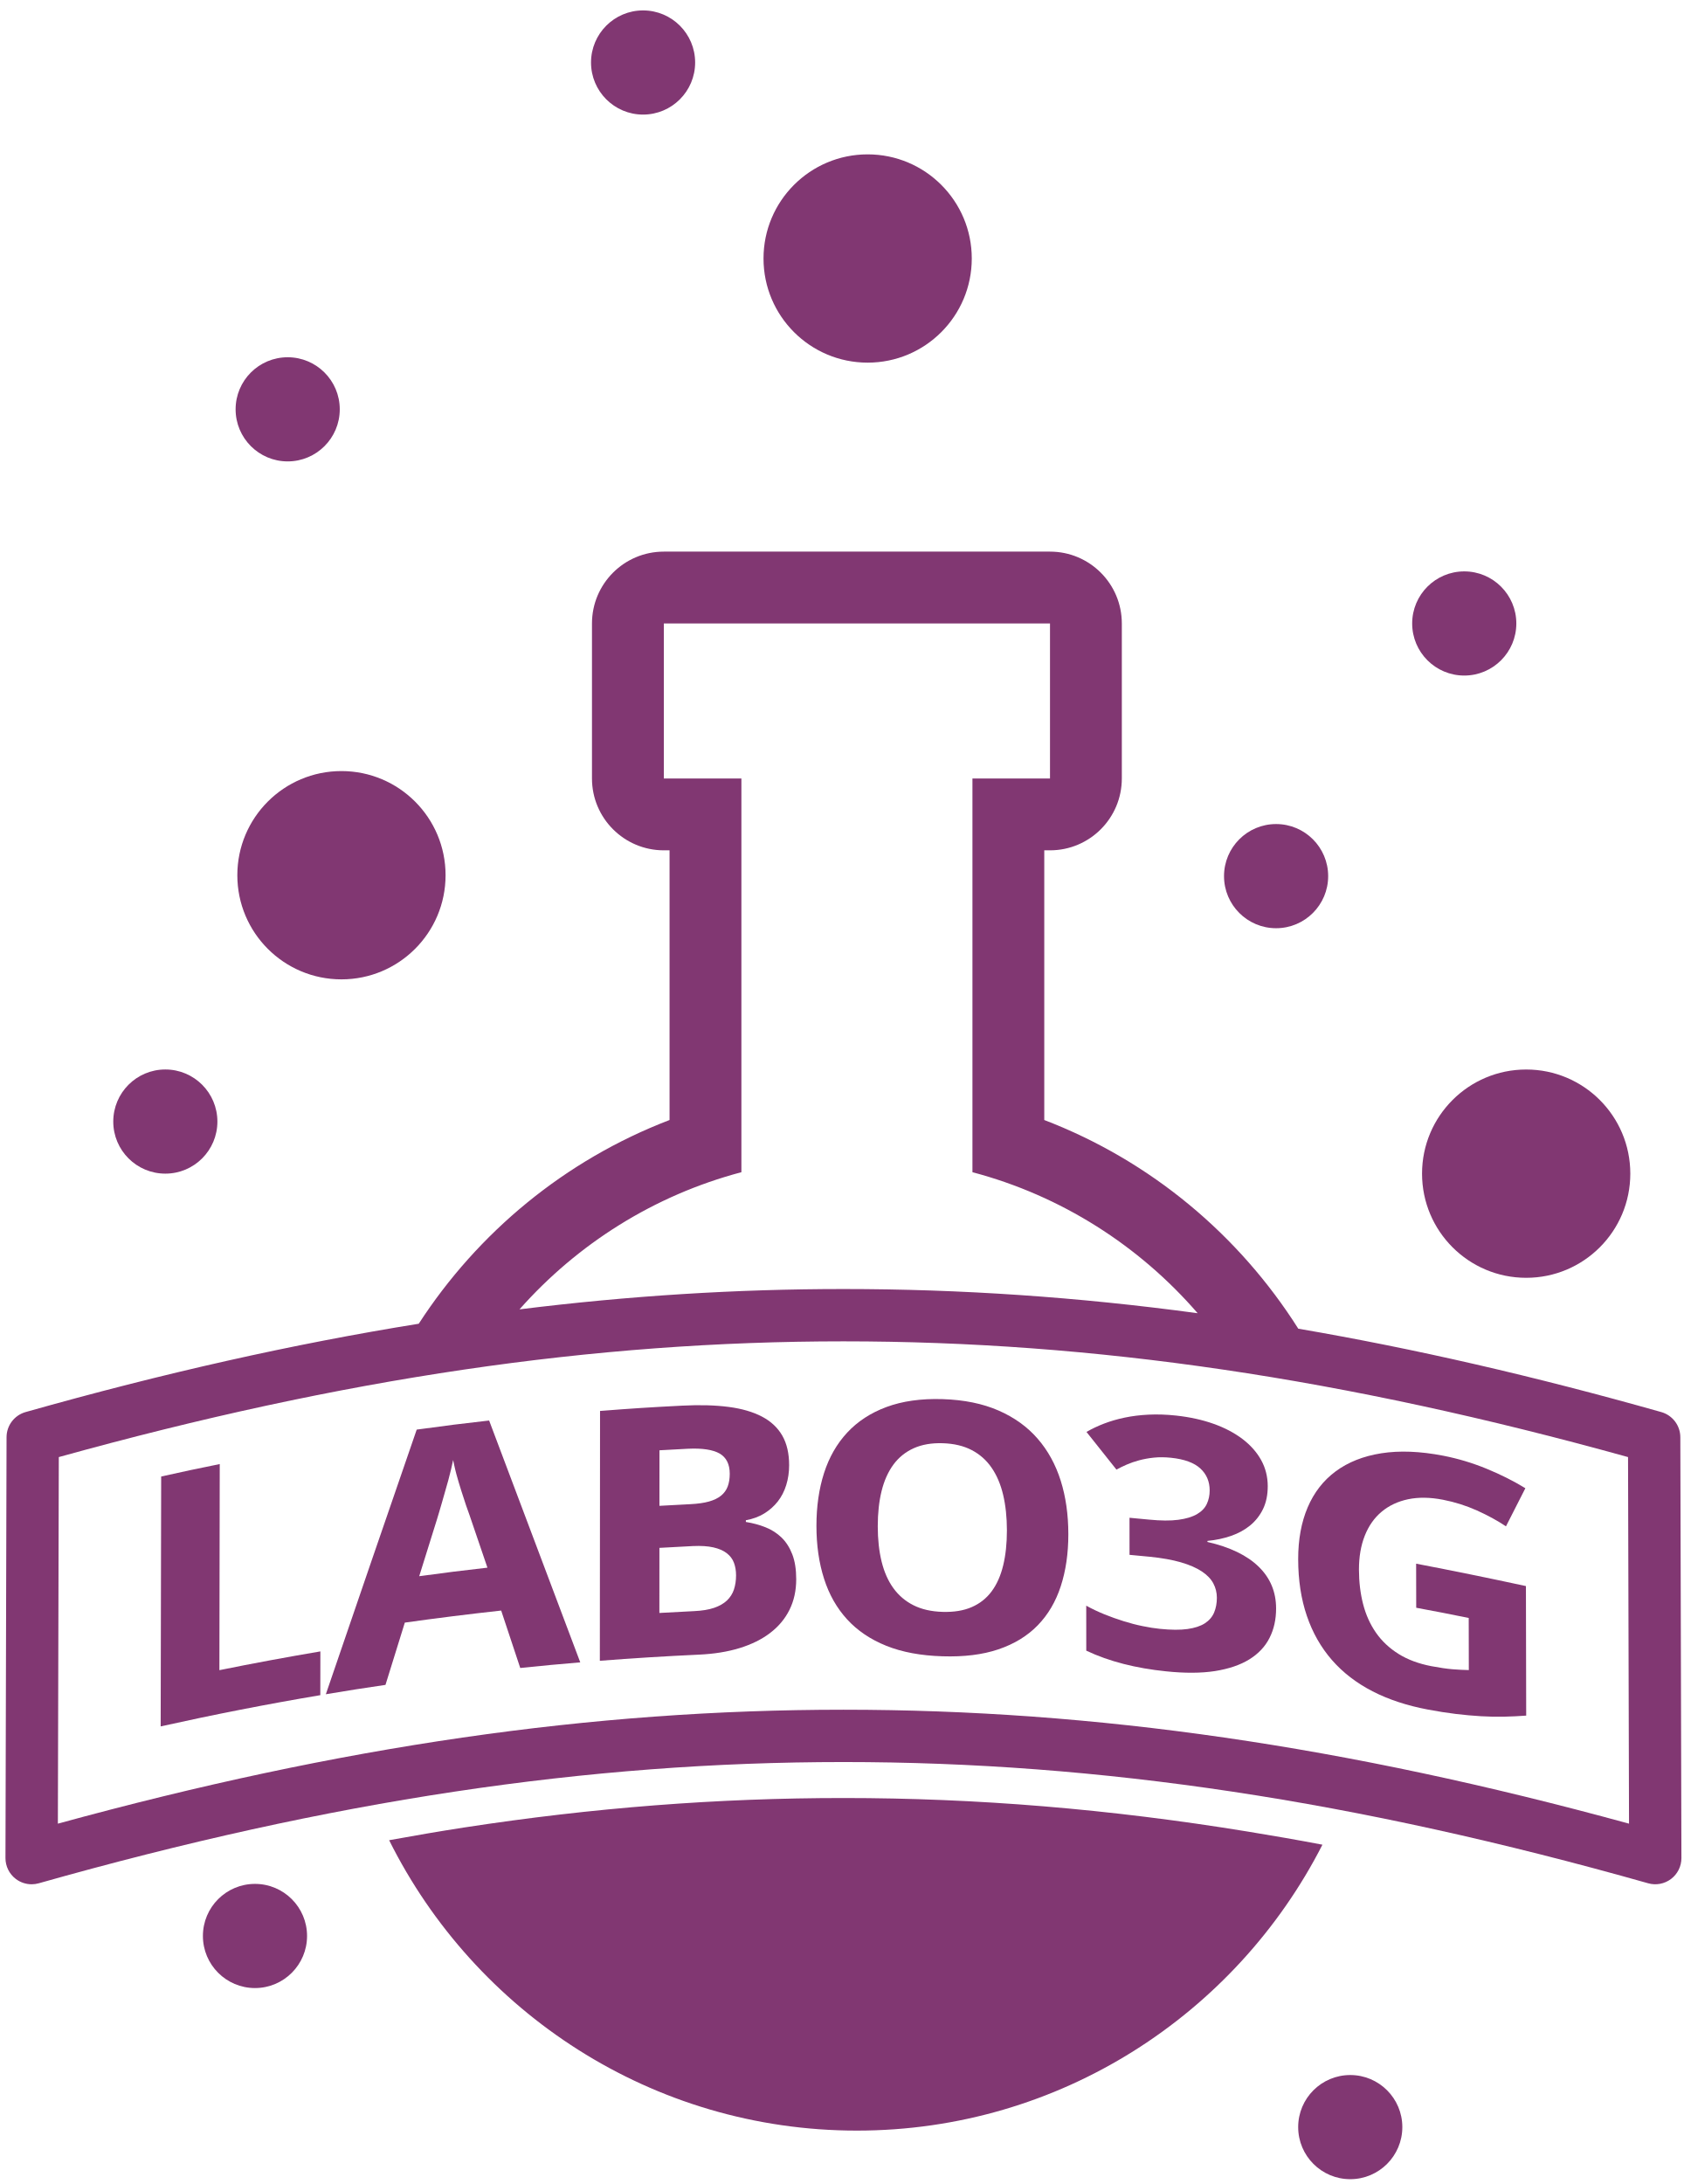
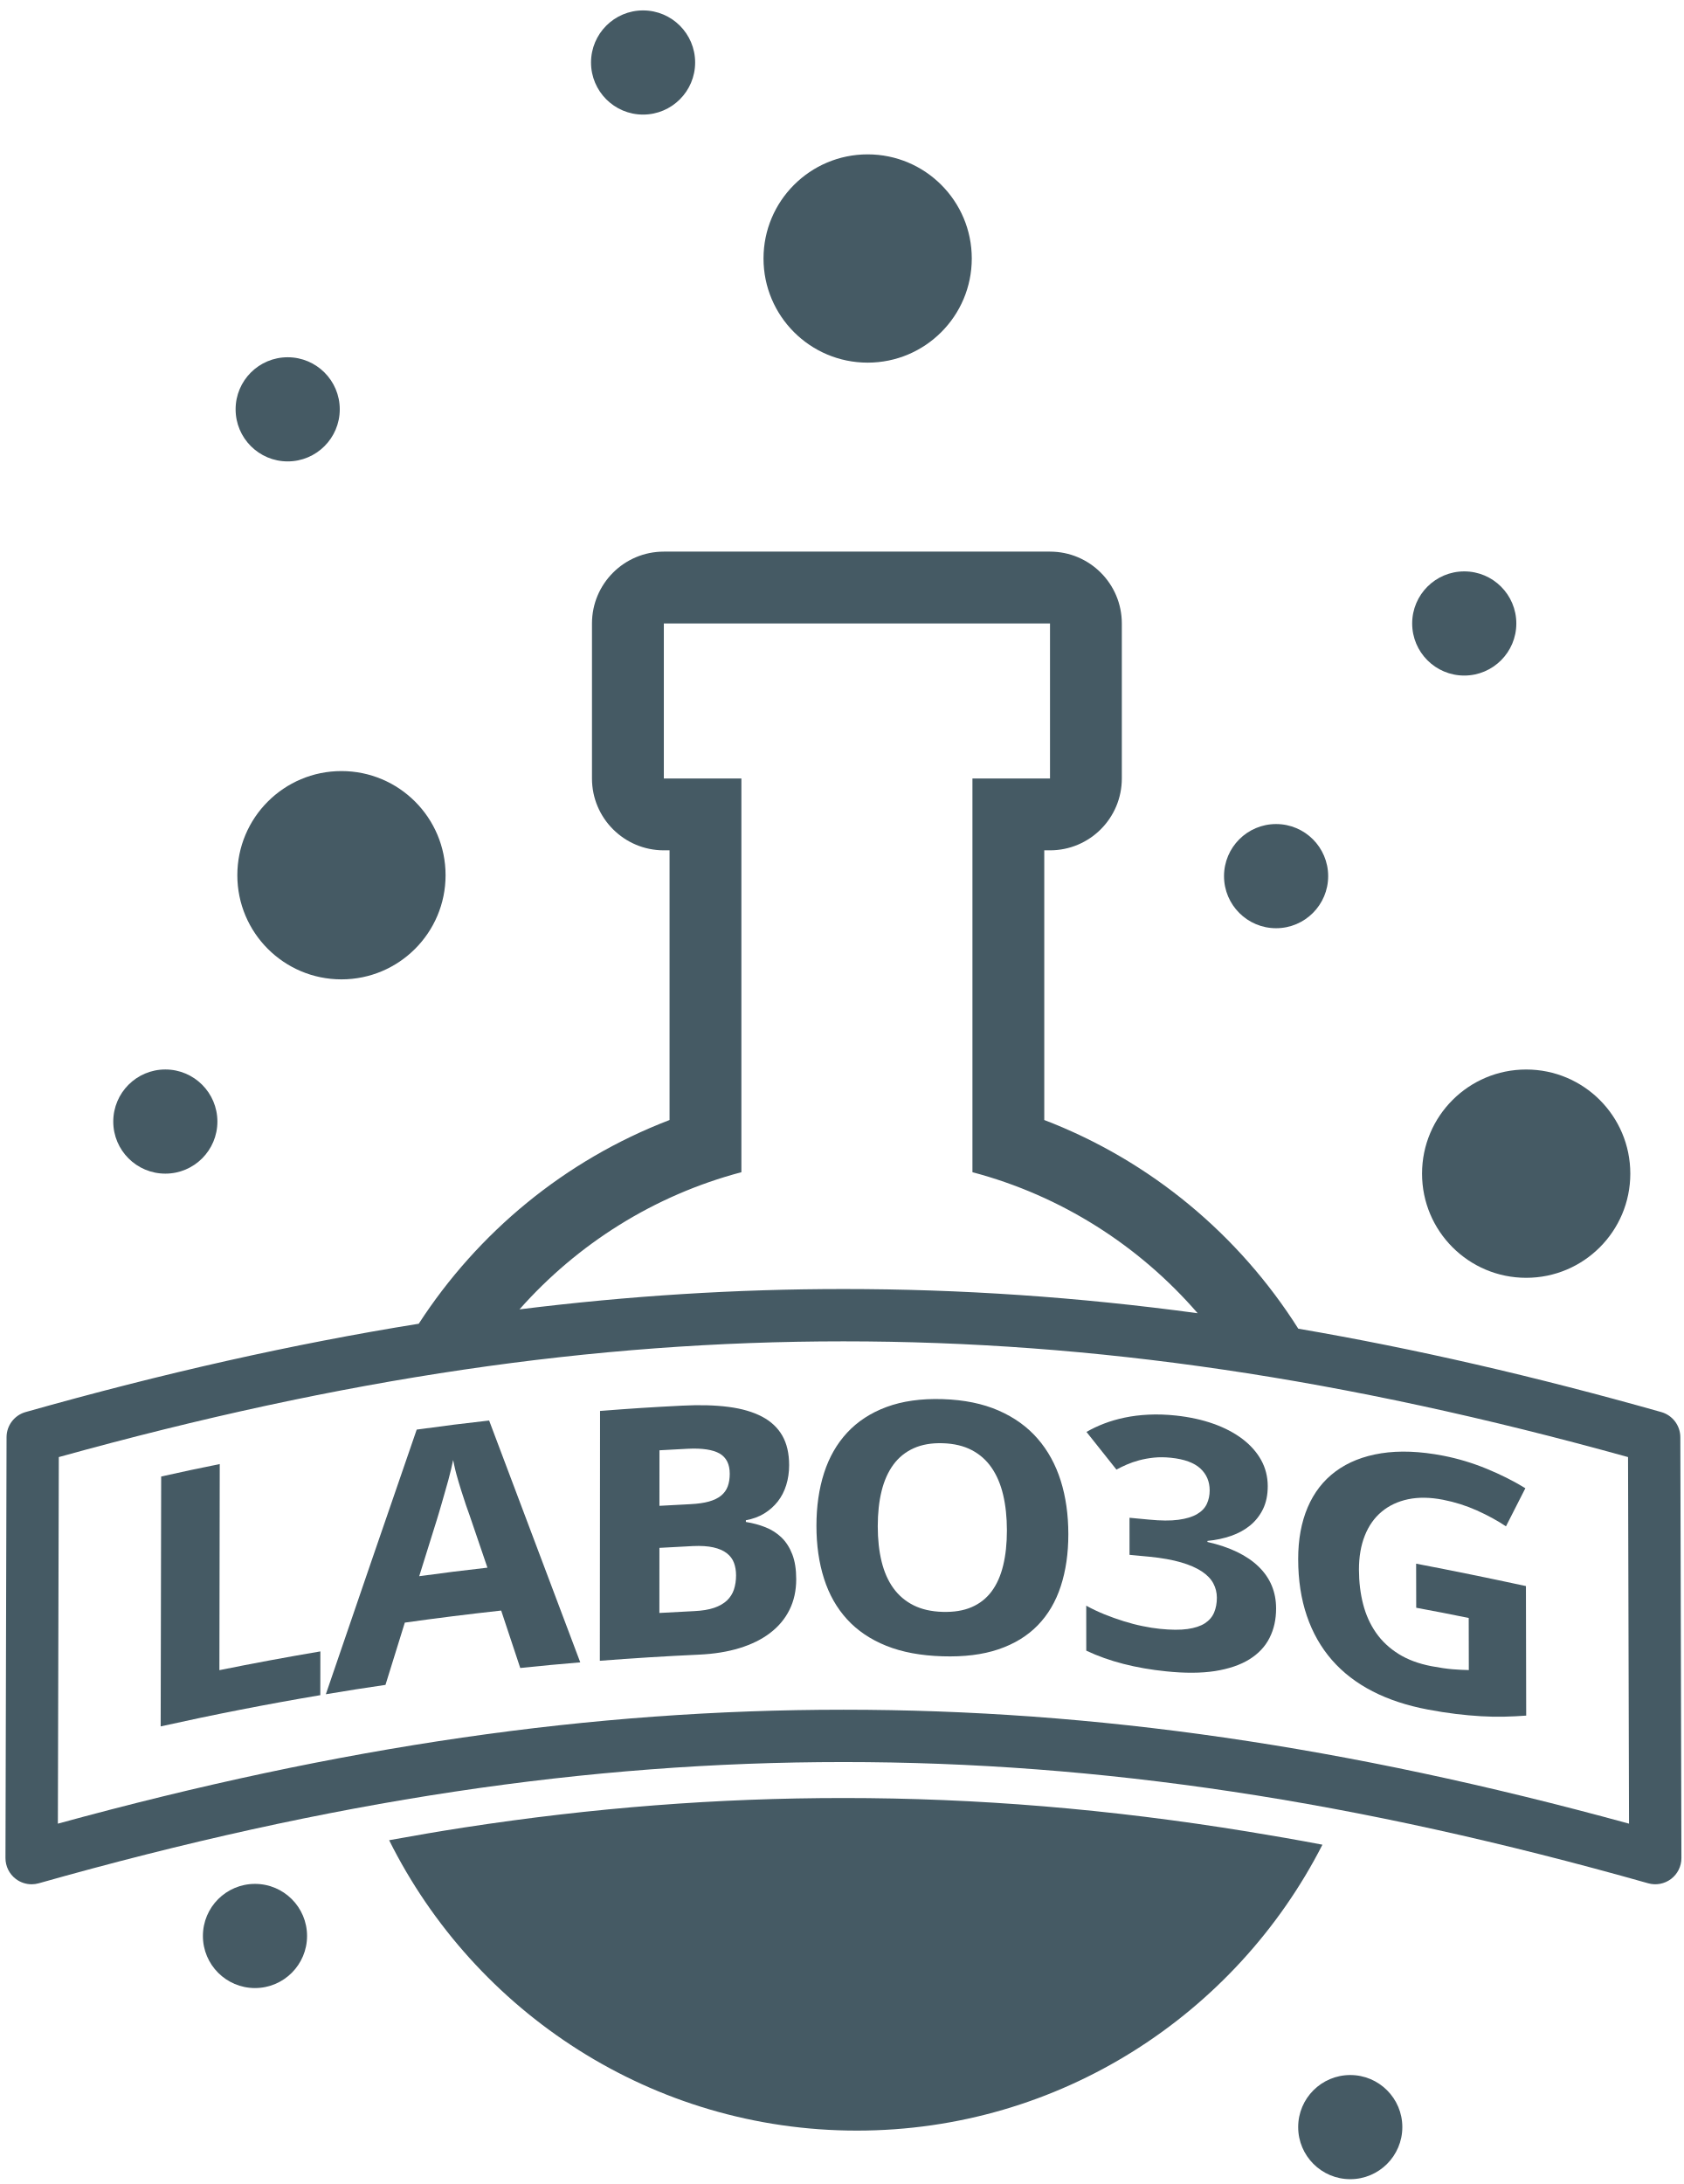
<svg xmlns="http://www.w3.org/2000/svg" width="101px" height="131px" viewBox="0 0 101 131" version="1.1">
  <defs />
  <g id="Page-1" stroke="none" stroke-width="1" fill="none" fill-rule="evenodd">
-     <g id="Labo3G" transform="translate(-790, -148)" fill="#813772">
+     <g id="Labo3G" transform="translate(-790, -148)" fill="#455A64">
      <g id="LOGO" transform="translate(790, 148)">
        <path d="M9.919,70.397 C11.644,70.397 13.042,68.999 13.042,67.274 C13.042,65.548 11.644,64.149 9.919,64.149 C8.193,64.149 6.795,65.548 6.795,67.274 C6.795,68.999 8.193,70.397 9.919,70.397" id="Fill-1" />
        <path d="M76.556,55.676 C78.281,55.676 79.68,54.277 79.68,52.552 C79.68,50.827 78.281,49.428 76.556,49.428 C74.831,49.428 73.432,50.827 73.432,52.552 C73.432,54.277 74.831,55.676 76.556,55.676" id="Fill-2" />
        <path d="M87.844,40.521 C89.569,40.521 90.968,39.122 90.968,37.397 C90.968,35.672 89.569,34.273 87.844,34.273 C86.119,34.273 84.72,35.672 84.72,37.397 C84.72,39.122 86.119,40.521 87.844,40.521" id="Fill-3" />
        <path d="M38.579,6.873 C40.305,6.873 41.703,5.474 41.703,3.749 C41.703,2.024 40.305,0.625 38.579,0.625 C36.855,0.625 35.457,2.024 35.457,3.749 C35.457,5.474 36.855,6.873 38.579,6.873" id="Fill-4" />
        <path d="M15.297,112.999 C13.571,112.999 12.173,114.397 12.173,116.122 C12.173,117.847 13.571,119.247 15.297,119.247 C17.022,119.247 18.421,117.847 18.421,116.122 C18.421,114.397 17.022,112.999 15.297,112.999" id="Fill-5" />
        <path d="M17.259,27.676 C18.984,27.676 20.383,26.277 20.383,24.552 C20.383,22.827 18.984,21.429 17.259,21.429 C15.533,21.429 14.135,22.827 14.135,24.552 C14.135,26.277 15.533,27.676 17.259,27.676" id="Fill-6" />
        <path d="M81.005,124.464 C79.279,124.464 77.881,125.861 77.881,127.587 C77.881,129.311 79.279,130.711 81.005,130.711 C82.73,130.711 84.129,129.311 84.129,127.587 C84.129,125.861 82.73,124.464 81.005,124.464" id="Fill-7" />
        <path d="M14.238,52.497 C14.238,55.947 17.034,58.744 20.484,58.744 C23.934,58.744 26.731,55.947 26.731,52.497 C26.731,49.047 23.934,46.25 20.484,46.25 C17.034,46.25 14.238,49.047 14.238,52.497" id="Fill-8" />
        <path d="M52.053,21.752 C55.503,21.752 58.299,18.955 58.299,15.505 C58.299,12.056 55.503,9.259 52.053,9.259 C48.602,9.259 45.805,12.056 45.805,15.505 C45.805,18.955 48.602,21.752 52.053,21.752" id="Fill-9" />
        <path d="M85.312,70.397 C85.312,73.848 88.109,76.645 91.56,76.645 C95.01,76.645 97.806,73.848 97.806,70.397 C97.806,66.947 95.01,64.151 91.56,64.151 C88.109,64.151 85.312,66.947 85.312,70.397" id="Fill-10" />
        <path d="M13.183,87.816 C11.776,88.102 11.073,88.251 9.669,88.564 C9.659,93.559 9.649,98.556 9.639,103.552 C12.815,102.846 16.008,102.219 19.216,101.679 C19.217,100.63 19.218,100.104 19.22,99.054 C17.196,99.397 15.175,99.771 13.162,100.179 C13.169,96.058 13.177,91.937 13.183,87.816" id="Fill-11" />
        <path d="M24.999,85.75 C23.175,91.038 21.356,96.329 19.548,101.624 C20.978,101.385 21.693,101.272 23.126,101.062 C23.59,99.568 23.822,98.819 24.286,97.327 C26.21,97.056 28.137,96.816 30.067,96.604 C30.525,97.98 30.753,98.669 31.211,100.049 C32.65,99.9 33.37,99.832 34.811,99.711 C32.993,94.874 31.17,90.039 29.344,85.205 C27.604,85.402 26.735,85.511 24.999,85.75 L24.999,85.75 Z M25.15,94.543 C25.576,93.173 25.79,92.489 26.219,91.121 C26.241,91.043 26.277,90.923 26.328,90.759 C26.378,90.595 26.433,90.406 26.494,90.194 C26.555,89.98 26.621,89.754 26.689,89.512 C26.76,89.271 26.827,89.032 26.892,88.796 C26.956,88.559 27.015,88.334 27.064,88.123 C27.114,87.911 27.182,87.574 27.185,87.574 C27.185,87.574 27.288,88.091 27.379,88.421 C27.47,88.752 27.567,89.079 27.67,89.405 C27.772,89.731 27.87,90.027 27.961,90.297 C28.053,90.566 28.121,90.759 28.167,90.877 C28.597,92.138 28.812,92.768 29.242,94.031 C27.603,94.219 26.784,94.32 25.15,94.543 L25.15,94.543 Z" id="Fill-12" />
        <path d="M46.886,92.224 C46.612,91.96 46.293,91.754 45.928,91.61 C45.563,91.464 45.169,91.358 44.746,91.289 C44.746,91.248 44.747,91.227 44.747,91.186 C45.162,91.112 45.529,90.977 45.849,90.781 C46.166,90.585 46.438,90.345 46.662,90.06 C46.883,89.776 47.054,89.448 47.168,89.076 C47.283,88.705 47.342,88.309 47.342,87.885 C47.342,87.181 47.205,86.59 46.933,86.114 C46.66,85.637 46.254,85.256 45.717,84.973 C45.179,84.69 44.51,84.493 43.711,84.389 C42.912,84.285 41.983,84.258 40.923,84.313 C38.952,84.414 37.966,84.478 35.998,84.631 C35.993,89.625 35.989,94.621 35.986,99.616 C37.966,99.462 39.948,99.34 41.931,99.248 C42.838,99.207 43.65,99.077 44.369,98.855 C45.088,98.634 45.7,98.332 46.203,97.947 C46.707,97.563 47.093,97.102 47.362,96.562 C47.632,96.019 47.767,95.408 47.767,94.724 C47.767,94.137 47.689,93.639 47.532,93.232 C47.374,92.824 47.159,92.488 46.886,92.224 L46.886,92.224 Z M39.563,86.991 C40.24,86.951 40.579,86.932 41.256,86.899 C42.131,86.855 42.771,86.955 43.175,87.187 C43.577,87.422 43.779,87.826 43.779,88.4 C43.779,88.688 43.739,88.94 43.658,89.158 C43.577,89.376 43.444,89.56 43.259,89.711 C43.076,89.862 42.833,89.979 42.533,90.064 C42.233,90.148 41.862,90.2 41.416,90.223 C40.674,90.259 40.303,90.279 39.561,90.322 C39.563,88.99 39.563,88.324 39.563,86.991 L39.563,86.991 Z M44.031,95.341 C43.946,95.596 43.805,95.816 43.61,96.002 C43.414,96.186 43.156,96.333 42.838,96.442 C42.518,96.55 42.125,96.615 41.655,96.637 C40.816,96.677 40.396,96.699 39.558,96.748 C39.558,95.187 39.56,94.406 39.56,92.844 C40.362,92.797 40.762,92.775 41.565,92.736 C42.056,92.713 42.468,92.74 42.798,92.815 C43.128,92.89 43.397,93.006 43.599,93.163 C43.803,93.32 43.946,93.51 44.031,93.737 C44.116,93.963 44.158,94.216 44.158,94.495 C44.158,94.803 44.114,95.085 44.031,95.341 L44.031,95.341 Z" id="Fill-13" />
        <path d="M62.251,86.295 C61.635,85.584 60.852,85.019 59.907,84.607 C58.963,84.194 57.845,83.963 56.555,83.922 C55.255,83.881 54.132,84.042 53.183,84.394 C52.233,84.746 51.448,85.261 50.826,85.93 C50.204,86.599 49.74,87.41 49.436,88.357 C49.132,89.305 48.98,90.361 48.98,91.523 C48.98,92.684 49.131,93.74 49.436,94.692 C49.739,95.643 50.201,96.455 50.82,97.132 C51.439,97.809 52.223,98.337 53.173,98.719 C54.124,99.101 55.244,99.307 56.536,99.347 C57.828,99.388 58.948,99.252 59.897,98.93 C60.846,98.609 61.63,98.131 62.252,97.493 C62.874,96.855 63.336,96.073 63.638,95.144 C63.941,94.216 64.093,93.174 64.092,92.02 C64.091,90.85 63.94,89.783 63.635,88.815 C63.33,87.848 62.87,87.007 62.251,86.295 L62.251,86.295 Z M60.183,93.896 C60.033,94.514 59.803,95.031 59.492,95.451 C59.181,95.87 58.782,96.186 58.293,96.398 C57.805,96.61 57.22,96.704 56.535,96.683 C55.866,96.661 55.29,96.531 54.805,96.287 C54.321,96.045 53.918,95.704 53.599,95.265 C53.281,94.827 53.044,94.294 52.89,93.667 C52.736,93.039 52.659,92.333 52.659,91.547 C52.659,90.762 52.735,90.057 52.889,89.434 C53.043,88.81 53.28,88.282 53.598,87.849 C53.917,87.417 54.323,87.089 54.815,86.868 C55.306,86.647 55.886,86.546 56.555,86.567 C57.232,86.588 57.811,86.726 58.295,86.978 C58.779,87.231 59.178,87.583 59.488,88.036 C59.8,88.487 60.031,89.031 60.181,89.663 C60.33,90.296 60.406,91.005 60.407,91.792 C60.407,92.577 60.333,93.279 60.183,93.896 L60.183,93.896 Z" id="Fill-14" />
        <path d="M72.437,92.489 L72.437,92.426 C72.949,92.377 73.425,92.275 73.865,92.122 C74.303,91.968 74.686,91.757 75.01,91.489 C75.334,91.22 75.59,90.893 75.777,90.504 C75.963,90.116 76.055,89.662 76.055,89.143 C76.054,88.576 75.922,88.053 75.659,87.577 C75.395,87.102 75.02,86.679 74.54,86.314 C74.057,85.948 73.479,85.642 72.803,85.402 C72.125,85.161 71.373,84.996 70.547,84.907 C69.966,84.845 69.419,84.828 68.905,84.853 C68.393,84.878 67.913,84.938 67.469,85.031 C67.025,85.124 66.613,85.245 66.234,85.39 C65.854,85.536 65.503,85.703 65.181,85.89 C65.901,86.79 66.259,87.242 66.978,88.149 C67.161,88.049 67.366,87.949 67.591,87.85 C67.818,87.751 68.067,87.665 68.338,87.592 C68.611,87.519 68.905,87.464 69.224,87.431 C69.541,87.398 69.883,87.401 70.252,87.439 C71.055,87.523 71.642,87.74 72.013,88.083 C72.385,88.426 72.571,88.864 72.571,89.398 C72.572,89.692 72.514,89.962 72.4,90.208 C72.285,90.455 72.089,90.659 71.81,90.822 C71.53,90.985 71.158,91.097 70.691,91.16 C70.223,91.223 69.639,91.218 68.934,91.149 C68.465,91.102 68.231,91.082 67.762,91.038 C67.763,91.928 67.763,92.372 67.763,93.262 C68.242,93.306 68.481,93.328 68.959,93.375 C69.709,93.449 70.342,93.564 70.855,93.714 C71.368,93.864 71.783,94.047 72.1,94.257 C72.418,94.468 72.648,94.708 72.79,94.974 C72.932,95.241 73.002,95.526 73.003,95.834 C73.003,96.163 72.948,96.458 72.838,96.721 C72.727,96.985 72.541,97.201 72.282,97.369 C72.022,97.536 71.674,97.651 71.238,97.712 C70.801,97.773 70.253,97.769 69.595,97.702 C69.265,97.669 68.915,97.614 68.543,97.536 C68.171,97.461 67.794,97.362 67.41,97.242 C67.026,97.123 66.643,96.985 66.259,96.831 C65.876,96.675 65.512,96.503 65.166,96.312 C65.167,97.391 65.167,97.93 65.168,99.009 C65.858,99.335 66.603,99.6 67.4,99.804 C68.198,100.009 69.05,100.157 69.954,100.249 C71.08,100.367 72.057,100.362 72.888,100.234 C73.716,100.102 74.404,99.87 74.951,99.532 C75.496,99.193 75.901,98.764 76.163,98.243 C76.427,97.722 76.557,97.134 76.556,96.478 C76.556,95.488 76.208,94.651 75.511,93.973 C74.816,93.296 73.791,92.797 72.437,92.489" id="Fill-15" />
        <path d="M84.957,93.792 C84.959,94.85 84.959,95.378 84.962,96.436 C86.223,96.67 86.853,96.792 88.112,97.048 C88.115,98.299 88.115,98.924 88.118,100.174 C87.815,100.169 87.492,100.151 87.147,100.125 C86.802,100.097 86.379,100.035 85.878,99.941 C85.113,99.794 84.452,99.55 83.902,99.205 C83.35,98.86 82.899,98.436 82.548,97.932 C82.198,97.428 81.94,96.856 81.776,96.217 C81.611,95.579 81.529,94.89 81.527,94.152 C81.526,93.381 81.643,92.699 81.878,92.109 C82.112,91.52 82.449,91.041 82.89,90.674 C83.33,90.306 83.86,90.057 84.478,89.927 C85.096,89.798 85.793,89.807 86.567,89.957 C87.279,90.096 87.958,90.311 88.605,90.601 C89.253,90.892 89.833,91.209 90.347,91.552 C90.813,90.636 91.046,90.179 91.51,89.266 C90.808,88.836 90.032,88.446 89.186,88.098 C88.338,87.75 87.471,87.489 86.584,87.316 C85.189,87.046 83.95,87 82.868,87.17 C81.785,87.341 80.873,87.704 80.131,88.253 C79.391,88.801 78.829,89.525 78.449,90.418 C78.069,91.311 77.88,92.346 77.881,93.521 C77.882,94.778 78.056,95.913 78.401,96.923 C78.745,97.935 79.248,98.816 79.908,99.573 C80.568,100.329 81.38,100.951 82.343,101.448 C83.306,101.943 84.411,102.306 85.656,102.541 C86.247,102.653 86.807,102.741 87.333,102.805 C87.86,102.868 88.363,102.914 88.844,102.942 C89.325,102.97 89.789,102.979 90.235,102.969 C90.68,102.959 91.122,102.938 91.56,102.905 C91.554,100.315 91.548,97.725 91.544,95.135 C89.352,94.661 87.16,94.214 84.957,93.792" id="Fill-16" />
        <path d="M100.807,86.204 C100.804,85.503 100.338,84.889 99.664,84.698 C92.059,82.548 84.861,80.892 77.887,79.697 C74.34,74.09 69.05,69.634 62.648,67.18 L62.648,51.004 L62.992,51.004 C65.372,51.004 67.301,49.074 67.301,46.694 L67.301,37.397 C67.301,35.017 65.372,33.087 62.992,33.087 L39.825,33.087 C37.444,33.087 35.514,35.017 35.514,37.397 L35.514,46.694 C35.514,49.074 37.444,51.004 39.825,51.004 L40.168,51.004 L40.168,67.18 C33.879,69.591 28.666,73.934 25.121,79.4 C17.583,80.613 9.8,82.362 1.535,84.698 C0.861,84.889 0.395,85.503 0.393,86.204 L0.328,111.449 C0.327,111.941 0.557,112.406 0.949,112.703 C1.225,112.912 1.558,113.022 1.898,113.022 C2.04,113.022 2.183,113.003 2.324,112.963 C19.87,108.001 35.211,105.69 50.602,105.69 C65.993,105.69 81.332,108.001 98.876,112.962 C99.349,113.097 99.858,113 100.251,112.703 C100.643,112.406 100.874,111.941 100.872,111.449 L100.807,86.204 L100.807,86.204 Z M44.478,70.311 L44.478,46.694 L39.825,46.694 L39.825,37.397 L62.992,37.397 L62.992,46.694 L58.339,46.694 L58.339,70.311 C63.669,71.72 68.347,74.722 71.85,78.769 C64.646,77.794 57.633,77.318 50.606,77.318 C44.168,77.318 37.739,77.721 31.166,78.538 C34.646,74.607 39.249,71.693 44.478,70.311 L44.478,70.311 Z M50.602,102.552 C35.504,102.552 20.476,104.728 3.472,109.386 L3.528,87.398 C20.585,82.665 35.574,80.456 50.606,80.456 C65.638,80.456 80.623,82.664 97.67,87.398 L97.729,109.386 C80.727,104.728 65.7,102.552 50.602,102.552 L50.602,102.552 Z" id="Fill-17" />
        <path d="M74.87,109.863 C66.575,108.507 58.594,107.848 50.602,107.848 C43.082,107.848 35.575,108.425 27.805,109.622 C26.33,109.85 24.842,110.107 23.345,110.379 C28.482,120.69 39.126,127.797 51.409,127.797 C63.583,127.797 74.148,120.814 79.336,110.648 C77.835,110.362 76.349,110.105 74.87,109.863" id="Fill-18" />
      </g>
    </g>
  </g>
</svg>
